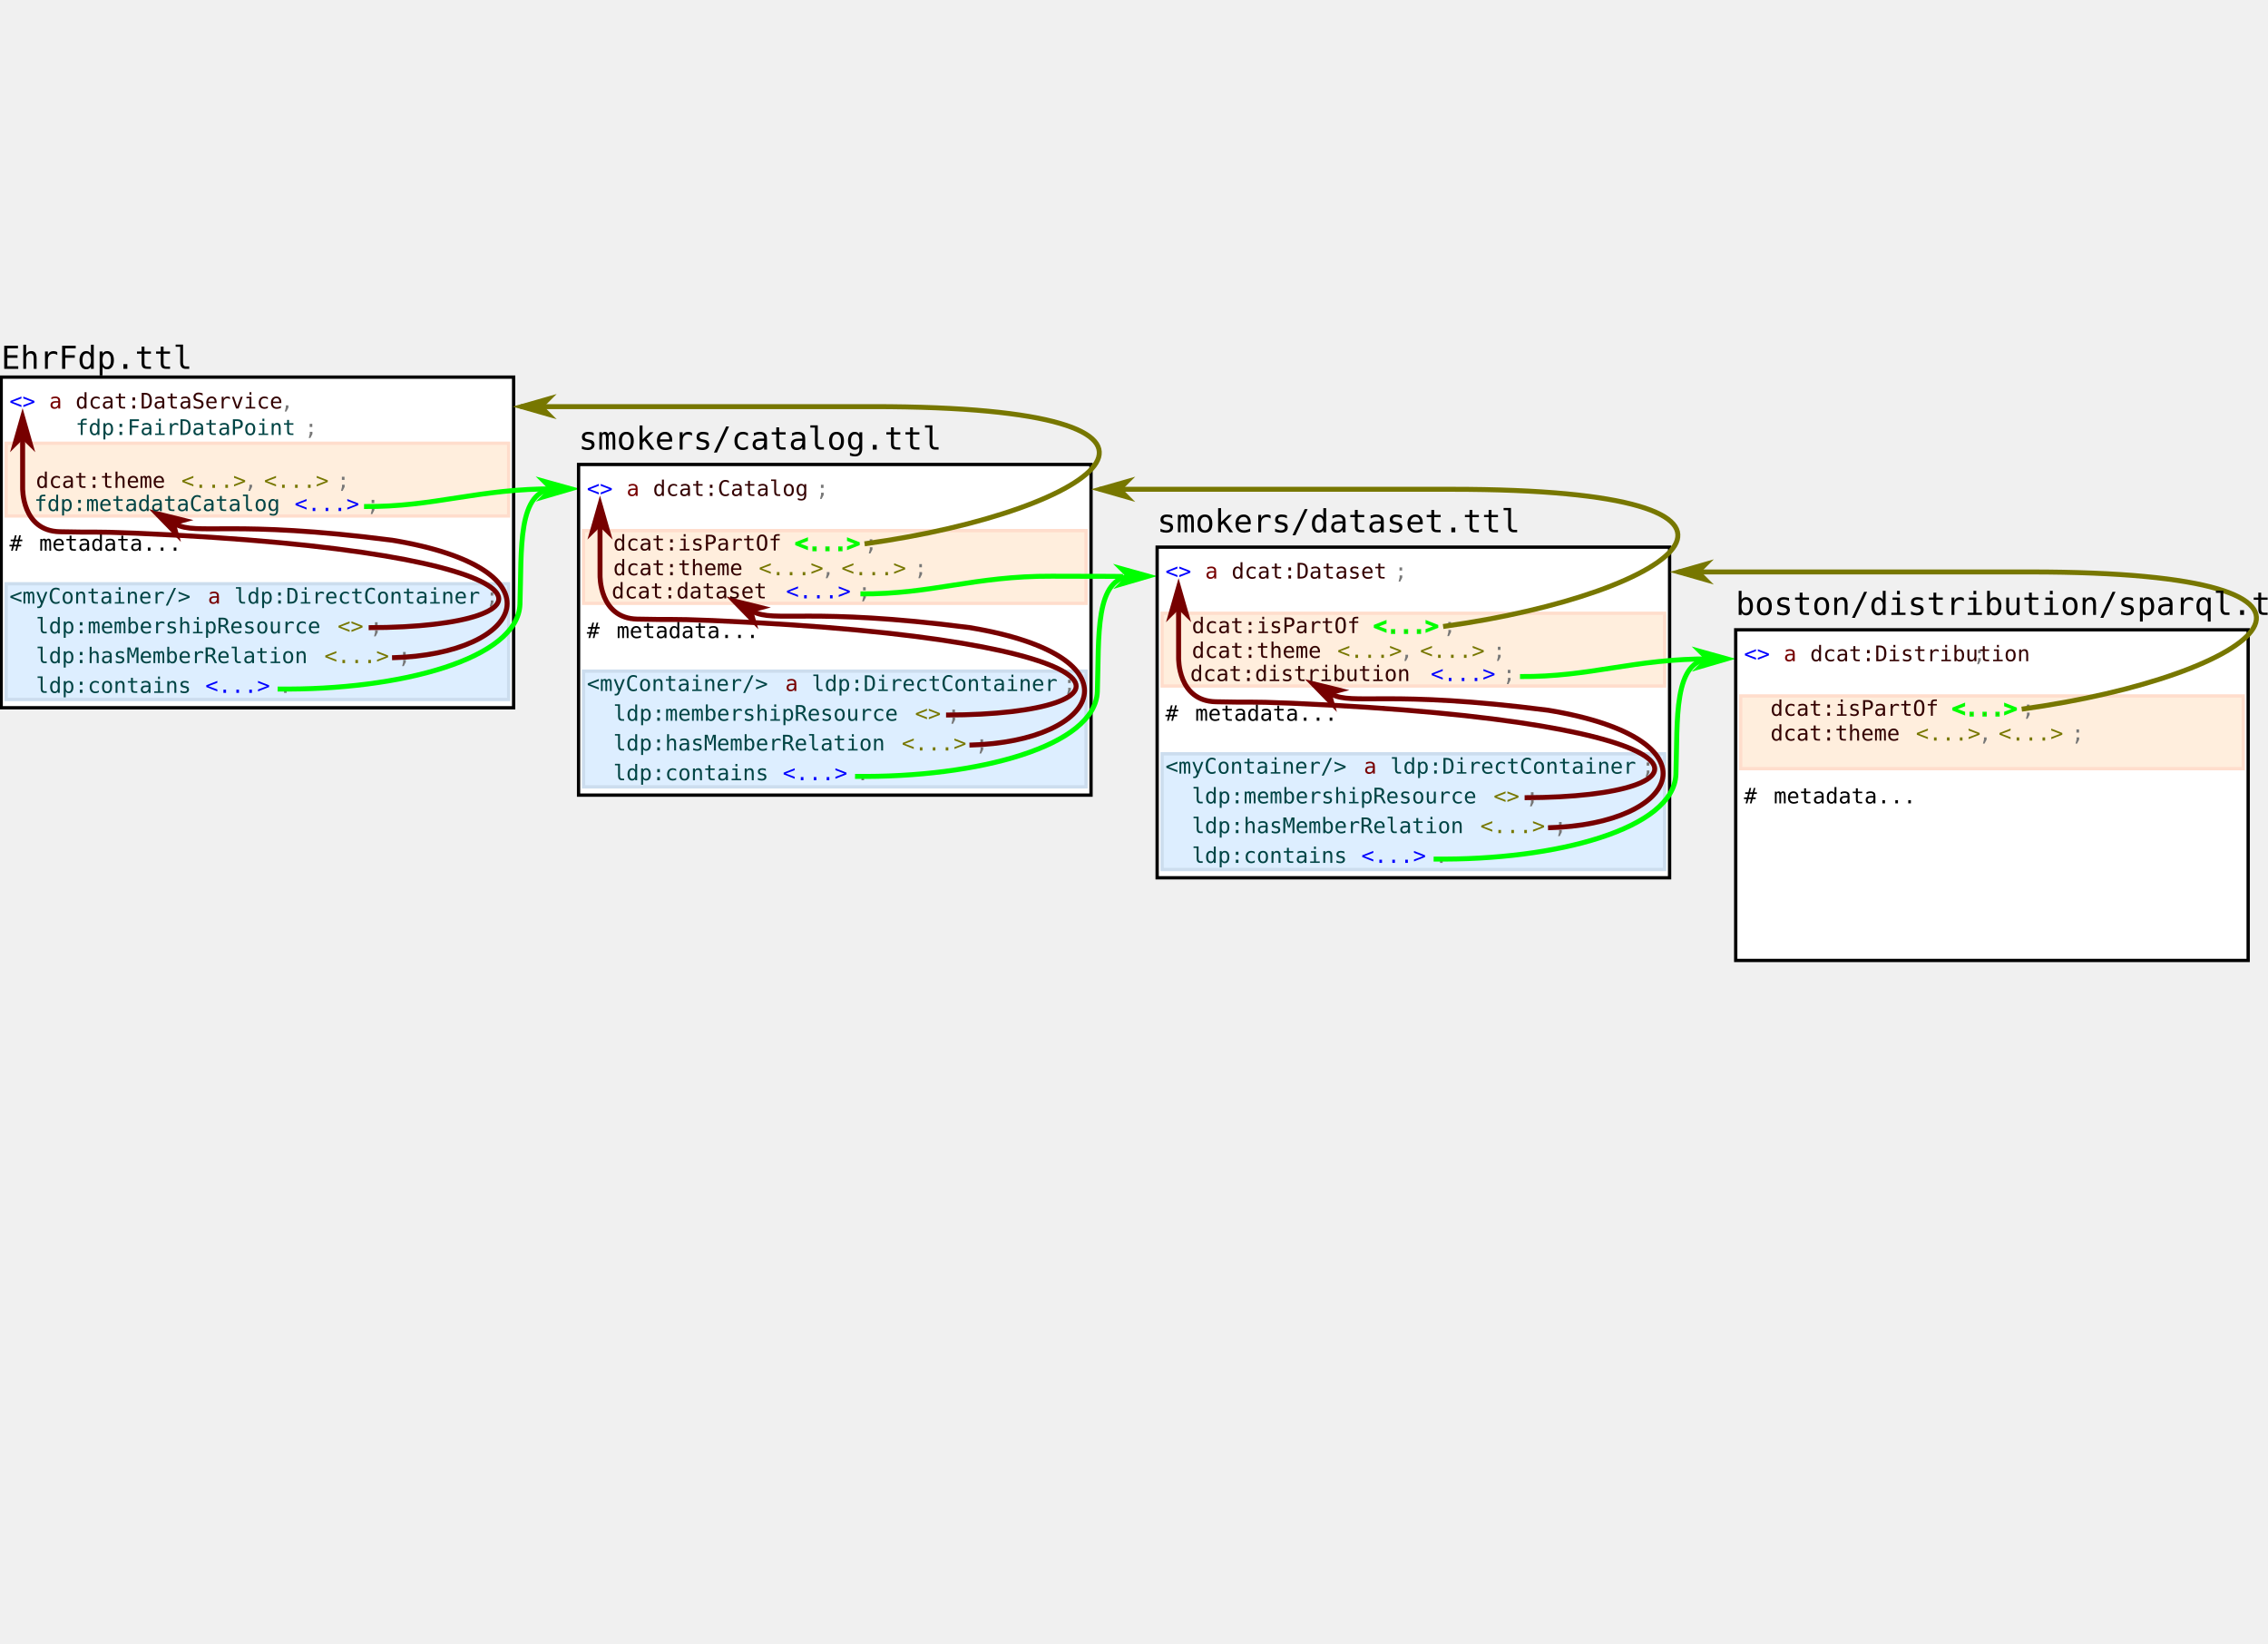
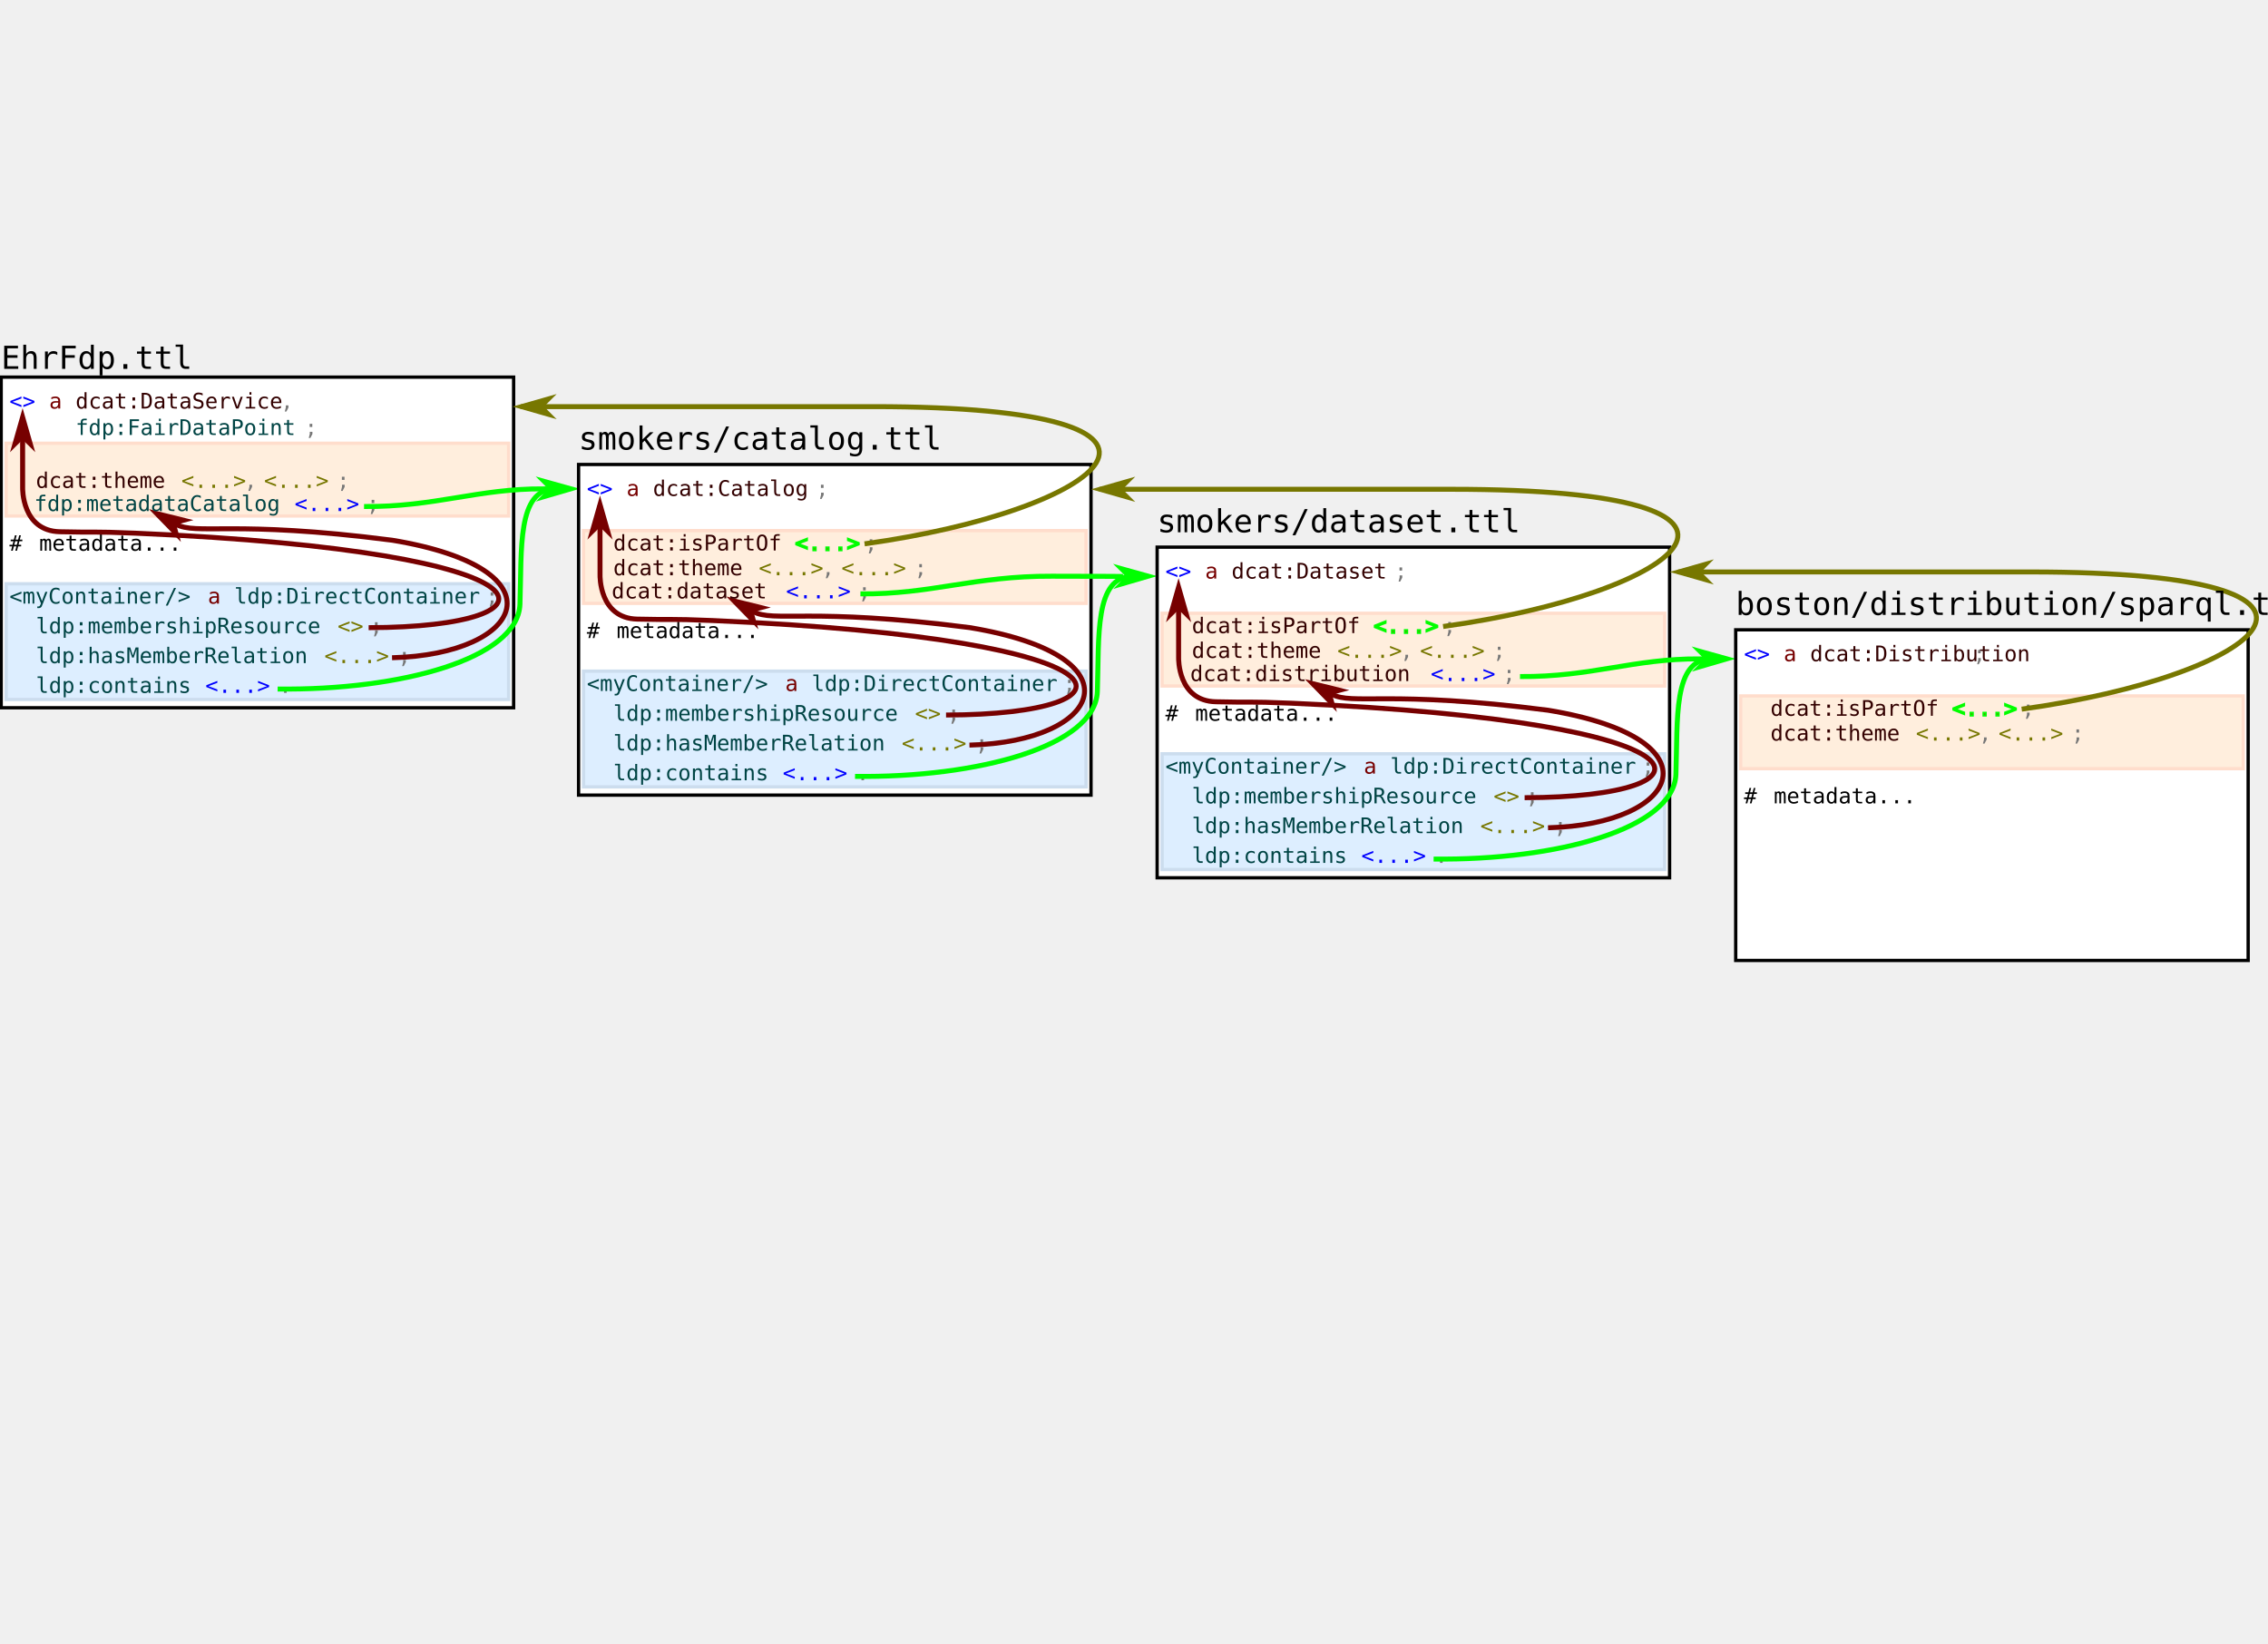
<svg xmlns="http://www.w3.org/2000/svg" xmlns:xlink="http://www.w3.org/1999/xlink" width="40.639cm" height="29.44cm" viewBox="0 0 1372 581.999" version="1.1" id="svg2186">
  <style>
    text {
      font-size: 13px;
    }
    tspan {
      font-style:normal;
      font-variant:normal;
      font-weight:normal;
      font-stretch:normal;
      font-family:'DejaVu Sans Mono';
      -inkscape-font-specification:'DejaVu Sans Mono'
    }
    path {
      /* fill:none; -- strikes arrow heads */
      stroke-width:3;
      stroke-linecap:butt;
      stroke-linejoin:miter;
      stroke-miterlimit:4;
      stroke-dasharray:none;
      stroke-opacity:1;
    }

    /* Turtle */
    .turtle { fill: #770000; }
    .punct { fill: #777777; }
    .comment marker { fill:#dd3300; }
    .comment text   { fill:#000000; }

    /* roles */
    .meta { fill: #777700; }
    .node { fill: #0000ff; }
    .filename { font-size: large }

    /* vocabularies */
    .dcat { fill: #330000; }
    .fdp  { fill: #004444; }
    .ldp  { fill: #556677 }
    .dc  { fill: #440044 }

    /* parent */
    .link { stroke:#00ff00 } /* default color for link arcs */

    #ldp-arrows .node { stroke:#0000ff }
    #ldp-arrows .meta { stroke:#770000 }
    #ldp-arrows .link { stroke:#00ff00 }

    #parent text { font-size:13px; }
    #parent .link { fill: #777700; }
    #parent path, #parentAbove path { stroke: #777700; }

    .box { fill-opacity:1; stroke-width:2; stroke-opacity:1; fill:#ffffff }
    .box.frame { fill:#ffffff; stroke:#000000 }
    .box.dcat  { fill:#ffeedd; stroke:#ffddcc }
    .box.ldp   { fill:#ddeeff; 1;stroke:#ccddee }

    .reg { display:none; }
  </style>
  <defs id="sprites" style="display:none">
    <g id="template">
      <rect id="template-box" class="box frame" x="0" y="5" width="310" height="200" rx="0" ry="0" />
      <rect id="dcat-box" class="box dcat" x="3" y="45" width="304" height="44" rx="0" ry="0" />
      <text id="template-text" transform="translate(5,24)">
        <tspan x="0" y="0" xml:space="preserve" class="node">&lt;&gt;</tspan>
        <tspan x="24" y="0" xml:space="preserve" class="turtle">a</tspan>
        <tspan x="16" y="48" xml:space="preserve" class="dcat predicate">dcat:theme</tspan>
        <tspan x="104" y="48" xml:space="preserve" class="meta">&lt;...&gt;</tspan>
        <tspan x="142" y="48" xml:space="preserve" class="punct">,</tspan>
        <tspan x="154" y="48" xml:space="preserve" class="meta">&lt;...&gt;</tspan>
        <tspan x="198" y="48" xml:space="preserve" class="punct">;</tspan>
        <tspan x="0" y="86" xml:space="preserve" class="comment marker">#</tspan>
        <tspan x="18" y="86" xml:space="preserve" class="comment text">metadata...</tspan>
      </text>
    </g>
    <g id="ldp">
      <rect id="fdp-box" class="box ldp" x="3" y="130" width="304" height="70" rx="0" ry="0" />
      <text id="ldp-text" transform="translate(5,24)">
        <tspan x="0" y="118" xml:space="preserve" class="fdp node">&lt;myContainer/&gt;</tspan>
        <tspan x="120" y="118" xml:space="preserve" class="turtle">a</tspan>
        <tspan x="136" y="118" xml:space="preserve" class="fdp class">ldp:DirectContainer</tspan>
        <tspan x="288" y="118" xml:space="preserve" class="punct">;</tspan>
        <tspan x="16" y="136" xml:space="preserve" class="fdp predicate">ldp:membershipResource</tspan>
        <tspan x="198.5" y="136" xml:space="preserve" class="meta">&lt;&gt;</tspan>
        <tspan x="218" y="136" xml:space="preserve" class="punct">;</tspan>
        <tspan x="16" y="154" xml:space="preserve" class="fdp predicate">ldp:hasMemberRelation</tspan>
        <tspan x="190.5" y="154" xml:space="preserve" class="meta">&lt;...&gt;</tspan>
        <tspan x="235" y="154" xml:space="preserve" class="punct">;</tspan>
        <tspan x="16" y="172" xml:space="preserve" class="fdp predicate">ldp:contains</tspan>
        <tspan x="118.5" y="172" xml:space="preserve" class="node">&lt;...&gt;</tspan>
        <tspan x="163" y="172" xml:space="preserve" class="punct">.</tspan>
      </text>
      <g id="ldp-arrows" transform="translate(0,-16)">
        <path id="membershipResource" class="meta" style="fill:none;marker-end:url(#Arrow1Mend)" d="M 222.301,172.546 C 342.863,172.37 346.045,126.806 81.226,115.401 52.399,114.233 60.464,115.115 35.459,114.527 12.311,113.982 12.987,87.969 12.987,87.969 l -0.026,-42.292" />
        <path id="membershipResource2" class="meta" style="display:none;fill:none;stroke:#000000;marker-end:url(#Arrow1Mend)" d="M 214.364,170.622 C 214.28,143.424 156.951,135.224 99.916,122.063 22.826,104.274 7.944,133.268 15.516,46.592" />
        <path id="hasMemberRelation" class="meta" style="fill:none;marker-end:url(#Arrow1Mend)" d="m 236.448,190.74 c 80.353,-2.003 104.485,-53.818 0.115,-71.079 -96.551,-12.44 -118.311,-2.801 -131.09,-9.758 -5.817,-3.167 -10.961,-6.111 -10.961,-6.111" />
        <path id="hasMemberRelation2" class="meta" style="display:none;fill:none;stroke:#000000;marker-end:url(#Arrow1Mend)" d="M 211.854,189.151 C 242.674,167.988 212.615,143.143 164.88,131.789 87.912,113.48 99.625,118.549 80.016,108.307" />
        <path id="contains" class="link" style="fill:none;marker-end:url(#Arrow1Mend)" d="m 167.246,209.666 c 74.414,0.904 145.427,-18.344 146.582,-51.304 1.16,-33.093 -1.974,-69.735 21.496,-69.783 0,0 -7.15,0.082 8.797,-0.018" />
      </g>
    </g>
    <g id="parent">
      <text id="template-text" transform="translate(5,27)">
        <tspan x="16" y="30" xml:space="preserve" class="dcat predicate">dcat:isPartOf</tspan>
        <tspan x="126" y="30" xml:space="preserve" class="link">&lt;...&gt;</tspan>
        <tspan x="168" y="30" xml:space="preserve" class="punct">;</tspan>
      </text>
      <path id="isPartOf" transform="translate(-350,-70)" style="fill:none;marker-end:url(#Arrow1Mstart)" d="M 523,123 C 668,103 750,40 528,40 354,40 311.012,40 316,40 v 0" />
    </g>
  </defs>
  <defs id="markers">
    <marker style="overflow:visible" id="Arrow1Mstart" refX="0.0" refY="0.0" orient="auto">
      <path transform="scale(0.4) translate(10,0)" style="fill-rule:evenodd;fill:context-stroke;stroke:context-stroke;stroke-width:1.0pt" d="M 0.0,0.0 L 5.0,-5.0 L -12.5,0.0 L 5.0,5.0 L 0.0,0.0 z " id="path2633" />
    </marker>
    <marker style="overflow:visible;" id="Arrow1Mend" refX="0.0" refY="0.0" orient="auto">
      <path transform="scale(0.4) rotate(180) translate(10,0)" style="fill-rule:evenodd;fill:context-stroke;stroke:context-stroke;stroke-width:1.0pt;" d="M 0.0,0.0 L 5.0,-5.0 L -12.5,0.0 L 5.0,5.0 L 0.0,0.0 z " id="path2636" />
    </marker>
  </defs>
  <g id="main">
    <g id="EhrFdp" transform="translate(0.7131968,17.15353)">
      <use xlink:href="#template" x="0" y="0" width="100%" height="100%" />
      <use xlink:href="#ldp" x="0" y="0" width="100%" height="100%" />
      <text id="EhrFdp-title" class="filename">
        <tspan x="0" y="0">EhrFdp.ttl</tspan>
      </text>
      <text id="EhrFdp-text" transform="translate(5,24)">
        <tspan x="40" y="0" xml:space="preserve" class="dcat class">dcat:DataService</tspan>
        <tspan x="164" y="0" xml:space="preserve" class="punct">,</tspan>
        <tspan x="40" y="16" xml:space="preserve" class="fdp">fdp:FairDataPoint</tspan>
        <tspan x="178.5" y="16" xml:space="preserve" class="punct">;</tspan>
        <tspan x="15" y="62" xml:space="preserve" class="fdp">fdp:metadataCatalog</tspan>
        <tspan x="172.5" y="62" xml:space="preserve" class="node">&lt;...&gt;</tspan>
        <tspan x="216" y="62" xml:space="preserve" class="punct">;</tspan>
      </text>
-       <path id="EhrFdp-nested" class="link" style="fill:none" transform="translate(0,-16)" d="m 219.507,99.264 c 42.961,0.384 68.716,-10.908 115.816,-10.685 3.175,0.015 3.851,0.168 3.851,0.168" />
+       <path id="EhrFdp-nested" class="link" style="fill:none" transform="translate(0,-16)" d="m 219.507,99.264 c 42.961,0.384 68.716,-10.908 108.816,-10.685 0,0.015 3,0.168 3,0.168" />
    </g>
    <g id="smokers-catalog" transform="translate(350,50)">
      <use xlink:href="#template" x="0" y="20" width="100%" height="100%" />
      <use xlink:href="#ldp" x="0" y="20" width="100%" height="100%" />
      <use xlink:href="#parent" x="0" y="20" width="100%" height="100%" />
      <text id="smokers-catalog-title" class="filename">
        <tspan x="0" y="16" id="tspan2162">smokers/catalog.ttl</tspan>
      </text>
      <text id="smokers-catalog-text" transform="translate(5,24)">
        <tspan x="40" y="20" xml:space="preserve" class="dcat class">dcat:Catalog</tspan>
        <tspan x="138.5" y="20" xml:space="preserve" class="punct">;</tspan>
        <tspan x="15" y="82" xml:space="preserve" class="dcat predicate">dcat:dataset</tspan>
        <tspan x="120.5" y="82" xml:space="preserve" class="node">&lt;...&gt;</tspan>
        <tspan x="164" y="82" xml:space="preserve" class="punct">;</tspan>
        <tspan x="15" y="94" xml:space="preserve" class="dcat predicate reg">fdp:patientRegistry</tspan>
        <tspan x="172.5" y="94" xml:space="preserve" class="node reg">&lt;...&gt;</tspan>
        <tspan x="216" y="94" xml:space="preserve" class="punct reg">;</tspan>
      </text>
      <path id="smokers-catalog-nested" class="link" style="fill:none" transform="translate(0,4)" d="m 170.507,99.264 c 42.961,0.384 68.716,-10.908 115.816,-10.685 39,0.015 43,0.168 43,0.168" />
      <path id="smokers-catalog-registry" class="link reg" style="fill:none" transform="translate(0,20)" d="m 220,95 c 100,0 81.5,-284.5 113,-285 l 9,0" />
      <path id="contains-registry" class="link reg" style="fill:none;marker-end:url(#Arrow1Mend)" transform="translate(0,4)" d="m 167.246,209.666 c 74.414,0.904 145.427,-18.344 146.582,-51 0,0 2,-331 15.5,-332 l 18,0" />
    </g>
    <g id="smokers-dataset" transform="translate(700,100)">
      <use xlink:href="#template" x="0" y="20" width="100%" height="100%" />
      <use xlink:href="#ldp" x="0" y="20" width="100%" height="100%" />
      <use xlink:href="#parent" x="0" y="20" width="100%" height="100%" />
      <text id="smokers-dataset-title" class="filename">
        <tspan x="0" y="16">smokers/dataset.ttl</tspan>
      </text>
      <text id="smokers-dataset-text" transform="translate(5,24)">
        <tspan x="40" y="20" xml:space="preserve" class="dcat class">dcat:Dataset</tspan>
        <tspan x="138.5" y="20" xml:space="preserve" class="punct">;</tspan>
        <tspan x="15" y="82" xml:space="preserve" class="dcat predicate">dcat:distribution</tspan>
        <tspan x="160.5" y="82" xml:space="preserve" class="node">&lt;...&gt;</tspan>
        <tspan x="204" y="82" xml:space="preserve" class="punct">;</tspan>
      </text>
-       <path id="smokers-dataset-nested" class="link" style="fill:none" transform="translate(0,4)" d="m 219.507,99.264 c 42.961,0.384 68.716,-10.908 115.816,-10.685 3.175,0.015 3.851,0.168 3.851,0.168" />
+       <path id="smokers-dataset-nested" class="link" style="fill:none" transform="translate(0,4)" d="m 219.507,99.264 c 42.961,0.384 68.716,-10.908 108.816,-10.685 0,0.015 3,0.168 3,0.168" />
    </g>
    <g id="smokers-distribution" transform="translate(1050,150)">
      <use xlink:href="#template" x="0" y="20" width="100%" height="100%" />
      <use xlink:href="#parent" x="0" y="20" width="100%" height="100%" />
      <text id="smokers-distribution-title" class="filename">
        <tspan x="0" y="16" id="tspan2162">boston/distribution/sparql.ttl</tspan>
      </text>
      <text id="smokers-distribution-text" transform="translate(5,24)" font-size="13px">
        <tspan x="40" y="20" xml:space="preserve" class="dcat predicate">dcat:Distribution</tspan>
        <tspan x="138.5" y="20" xml:space="preserve" class="punct">;</tspan>
      </text>
    </g>
    <g id="smokers-registry" class="reg" transform="translate(700,-160)">
      <use xlink:href="#template" x="0" y="20" width="100%" height="100%" />
      <text id="smokers-registry-title" class="filename">
        <tspan x="0" y="16">smokers/patientRegistry.ttl</tspan>
      </text>
      <text id="smokers-registry-text" transform="translate(5,24)">
        <tspan x="40" y="20" xml:space="preserve" class="dcat class">dcat:Registry</tspan>
        <tspan x="138.5" y="20" xml:space="preserve" class="punct">;</tspan>
      </text>
      <g id="parentAbove" transform="translate(0,20)">
        <text id="template-text" transform="translate(5,27)">
          <tspan x="16" y="30" xml:space="preserve" class="dcat predicate">dcat:isPartOf</tspan>
          <tspan x="126" y="30" xml:space="preserve" class="link">&lt;...&gt;</tspan>
          <tspan x="168" y="30" xml:space="preserve" class="punct">;</tspan>
        </text>
        <path id="isPartOf99" transform="translate(-350,-70)" style="fill:none;marker-end:url(#Arrow1Mstart)" d="M 523,123 C 668,103 750,300 528,300 354,300 311.012,300 316,300 v 0" />
      </g>
    </g>
  </g>
  <g id="layer3" style="display:inline">
  </g>
</svg>
